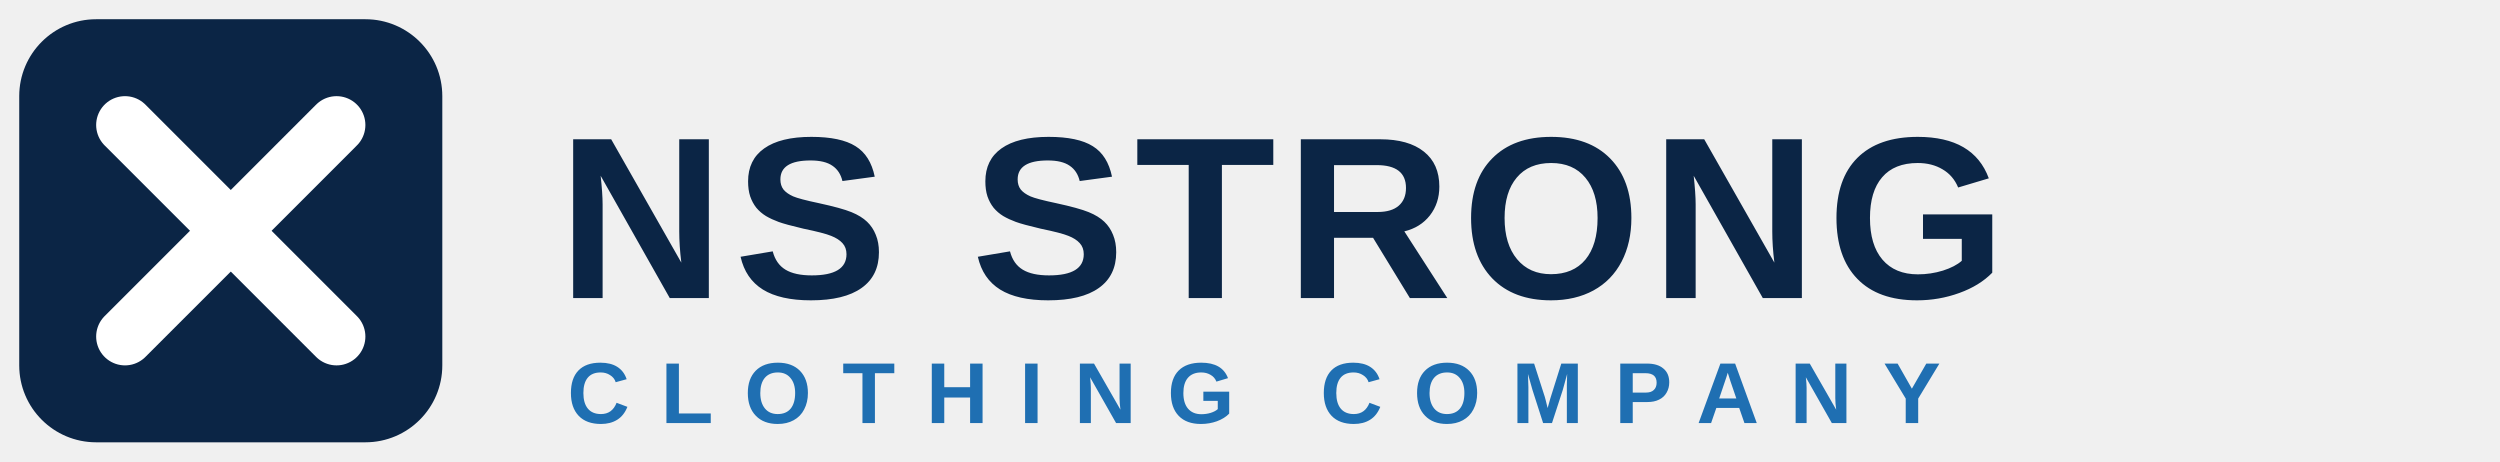
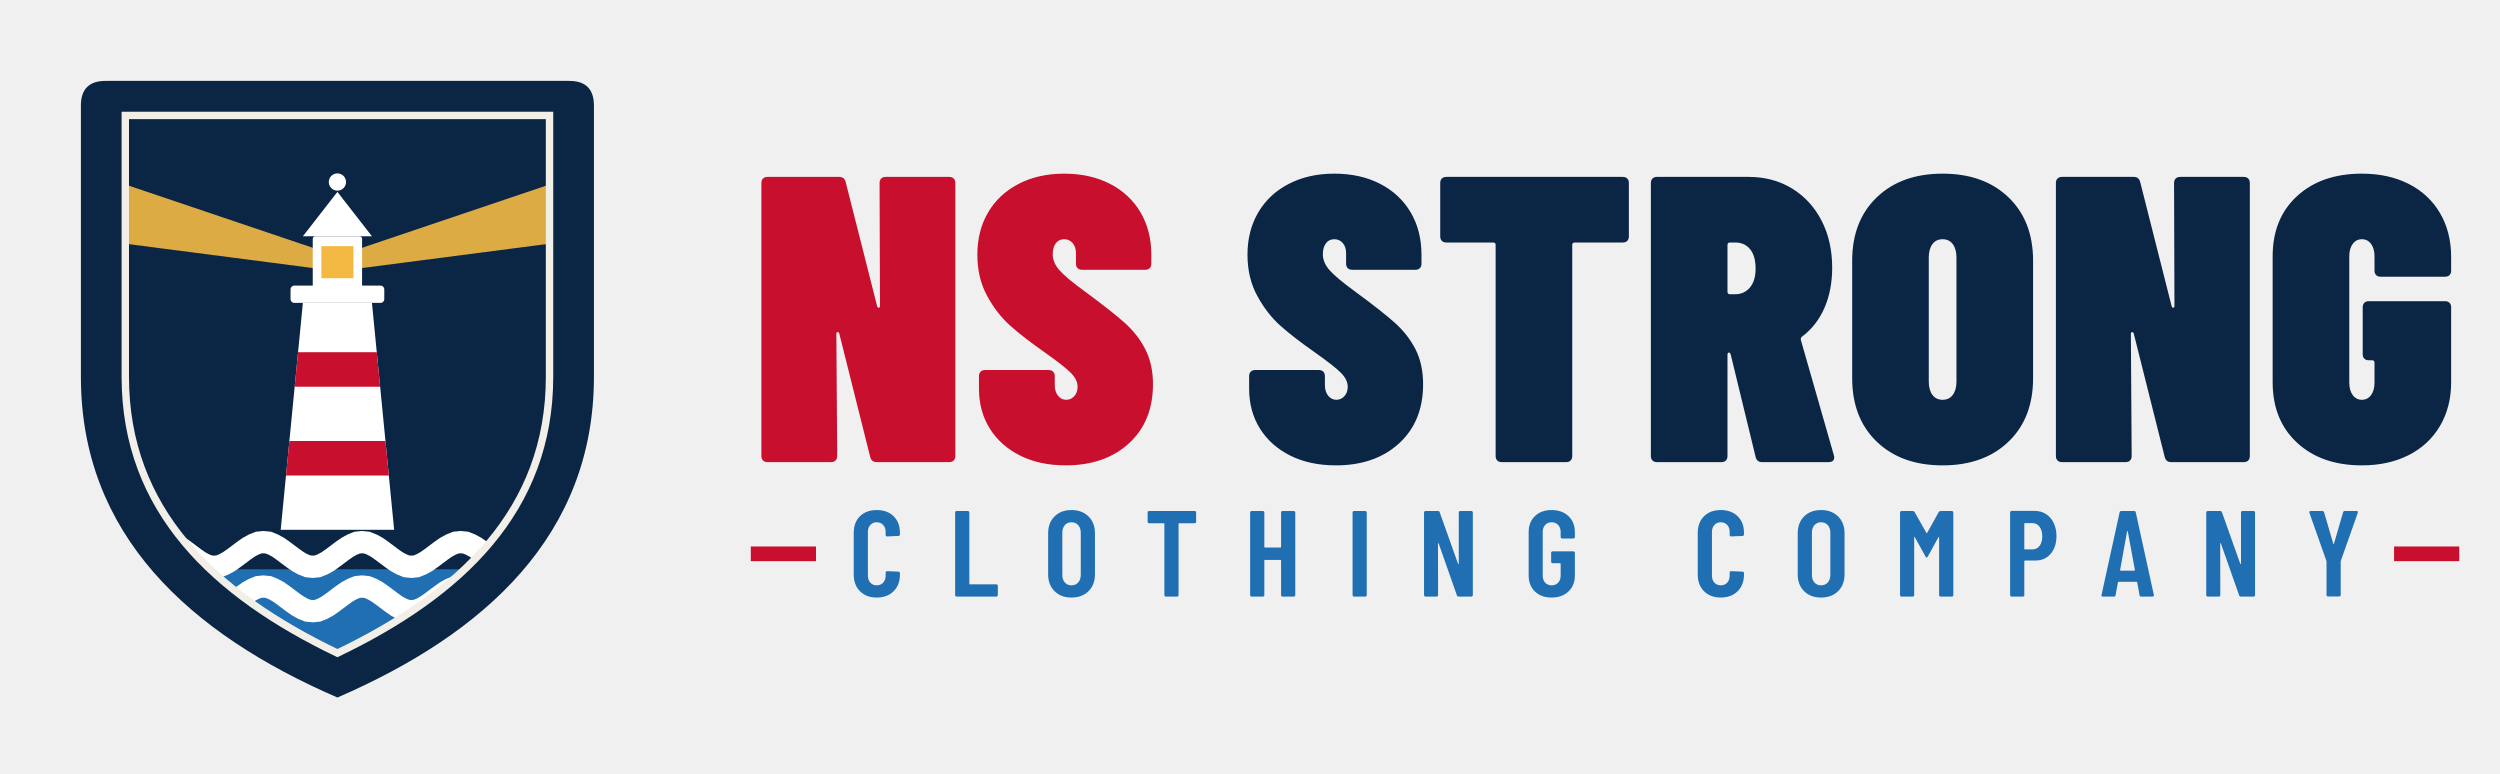
- <svg xmlns="http://www.w3.org/2000/svg" viewBox="0 0 260 48" role="img" aria-label="NS Strong Clothing Co.">
-   <rect x="2" y="2" width="44" height="44" rx="8" fill="#0b2545" />
-   <g stroke="#ffffff" stroke-width="6" stroke-linecap="round">
-     <line x1="13" y1="13" x2="35" y2="35" />
-     <line x1="35" y1="13" x2="13" y2="35" />
+ <svg xmlns="http://www.w3.org/2000/svg" viewBox="0 0 724 224" width="724" height="224" role="img" aria-label="NS Strong Clothing Co.">
+   <g transform="translate(12.00,12.00) scale(0.71429)">
+     <defs>
+       <clipPath id="h-in">
+         <path d="M34,30 H206 V136 C206,190 170,224 120,248 C70,224 34,190 34,136 Z" />
+       </clipPath>
+       <clipPath id="h-tw">
+         <path d="M106,106 L134,106 L143,198 L97,198 Z" />
+       </clipPath>
+     </defs>
+     <path d="M26,16 H214 Q224,16 224,26 V136 C224,200 180,240 120,266 C60,240 16,200 16,136 V26 Q16,16 26,16 Z" fill="#0B2545" />
+     <g clip-path="url(#h-in)">
+       <path d="M111,84 L34,58 L34,82 L111,92 Z" fill="#F4B942" opacity=".9" />
+       <path d="M129,84 L206,58 L206,82 L129,92 Z" fill="#F4B942" opacity=".9" />
+       <rect x="0" y="214" width="240" height="60" fill="#1F6FB2" />
+       <g stroke="#FFFFFF">
+         <path d="M20.0,208.0 L22.0,209.5 L24.0,210.9 L26.0,212.0 L28.0,212.8 L30.0,213.0 L32.0,212.8 L34.0,212.0 L36.0,210.9 L38.0,209.5 L40.0,208.0 L42.0,206.5 L44.0,205.1 L46.0,204.0 L48.0,203.2 L50.0,203.0 L52.0,203.2 L54.0,204.0 L56.0,205.1 L58.0,206.5 L60.0,208.0 L62.0,209.5 L64.0,210.9 L66.0,212.0 L68.0,212.8 L70.0,213.0 L72.0,212.8 L74.0,212.0 L76.0,210.9 L78.0,209.5 L80.0,208.0 L82.0,206.5 L84.0,205.1 L86.0,204.0 L88.0,203.2 L90.0,203.0 L92.0,203.2 L94.0,204.0 L96.0,205.1 L98.0,206.5 L100.0,208.0 L102.0,209.5 L104.0,210.9 L106.0,212.0 L108.0,212.8 L110.0,213.0 L112.0,212.8 L114.0,212.0 L116.0,210.9 L118.0,209.5 L120.0,208.0 L122.0,206.5 L124.0,205.1 L126.0,204.0 L128.0,203.2 L130.0,203.0 L132.0,203.2 L134.0,204.0 L136.0,205.1 L138.0,206.5 L140.0,208.0 L142.0,209.5 L144.0,210.9 L146.0,212.0 L148.0,212.8 L150.0,213.0 L152.0,212.8 L154.0,212.0 L156.0,210.9 L158.0,209.5 L160.0,208.0 L162.0,206.5 L164.0,205.1 L166.0,204.0 L168.0,203.2 L170.0,203.0 L172.0,203.2 L174.0,204.0 L176.0,205.1 L178.0,206.5 L180.0,208.0 L182.0,209.5 L184.0,210.9 L186.0,212.0 L188.0,212.8 L190.0,213.0 L192.0,212.8 L194.0,212.0 L196.0,210.9 L198.0,209.5 L200.0,208.0 L202.0,206.5 L204.0,205.1 L206.0,204.0 L208.0,203.2 L210.0,203.0 L212.0,203.2 L214.0,204.0 L216.0,205.1 L218.0,206.5 L220.0,208.0" fill="none" stroke-width="9" stroke-linecap="round" />
+         <path d="M20.0,226.0 L22.0,227.5 L24.0,228.9 L26.0,230.0 L28.0,230.8 L30.0,231.0 L32.0,230.8 L34.0,230.0 L36.0,228.9 L38.0,227.5 L40.0,226.0 L42.0,224.5 L44.0,223.1 L46.0,222.0 L48.0,221.2 L50.0,221.0 L52.0,221.2 L54.0,222.0 L56.0,223.1 L58.0,224.5 L60.0,226.0 L62.0,227.5 L64.0,228.9 L66.0,230.0 L68.0,230.8 L70.0,231.0 L72.0,230.8 L74.0,230.0 L76.0,228.9 L78.0,227.5 L80.0,226.0 L82.0,224.5 L84.0,223.1 L86.0,222.0 L88.0,221.2 L90.0,221.0 L92.0,221.2 L94.0,222.0 L96.0,223.1 L98.0,224.5 L100.0,226.0 L102.0,227.5 L104.0,228.9 L106.0,230.0 L108.0,230.8 L110.0,231.0 L112.0,230.8 L114.0,230.0 L116.0,228.9 L118.0,227.5 L120.0,226.0 L122.0,224.5 L124.0,223.1 L126.0,222.0 L128.0,221.2 L130.0,221.0 L132.0,221.2 L134.0,222.0 L136.0,223.1 L138.0,224.5 L140.0,226.0 L142.0,227.5 L144.0,228.9 L146.0,230.0 L148.0,230.8 L150.0,231.0 L152.0,230.8 L154.0,230.0 L156.0,228.9 L158.0,227.5 L160.0,226.0 L162.0,224.5 L164.0,223.1 L166.0,222.0 L168.0,221.2 L170.0,221.0 L172.0,221.2 L174.0,222.0 L176.0,223.1 L178.0,224.5 L180.0,226.0 L182.0,227.5 L184.0,228.9 L186.0,230.0 L188.0,230.8 L190.0,231.0 L192.0,230.8 L194.0,230.0 L196.0,228.9 L198.0,227.5 L200.0,226.0 L202.0,224.5 L204.0,223.1 L206.0,222.0 L208.0,221.2 L210.0,221.0 L212.0,221.2 L214.0,222.0 L216.0,223.1 L218.0,224.5 L220.0,226.0" fill="none" stroke-width="9" stroke-linecap="round" />
+       </g>
+     </g>
+     <g fill="#FFFFFF">
+       <path d="M106,79 L120,61 L134,79 Z" />
+       <circle cx="120" cy="57" r="3.5" />
+       <rect x="110" y="79" width="20" height="21" rx="1" />
+       <rect x="101" y="99" width="38" height="7" rx="1.5" />
+       <path d="M106,106 L134,106 L143,198 L97,198 Z" />
+     </g>
+     <rect x="113.5" y="83" width="13" height="13" fill="#F4B942" />
+     <g clip-path="url(#h-tw)" fill="#C8102E">
+       <rect x="90" y="126" width="60" height="14" />
+       <rect x="90" y="162" width="60" height="14" />
+     </g>
+     <path d="M34,30 H206 V136 C206,190 170,224 120,248 C70,224 34,190 34,136 Z" fill="none" stroke="#F2EFE8" stroke-width="3" />
+     <g clip-path="url(#h-in)">
+       <path d="M20,216 L220,216 L220,274 L20,274 Z" fill="#1F6FB2" opacity="0" />
+     </g>
  </g>
-   <text x="58" y="31" font-family="Arial Black,Arial,sans-serif" font-weight="900" font-size="24" fill="#0b2545" letter-spacing="1">NS STRONG</text>
-   <text x="59" y="44" font-family="Arial,sans-serif" font-weight="700" font-size="9" fill="#1f6fb2" letter-spacing="3.2">CLOTHING COMPANY</text>
+   <g transform="translate(217.43,51.23)">
+     <g transform="translate(0.00,0.00)">
+       <path d="M39.06 -82.6H57.47Q58.29 -82.6 58.76 -82.13Q59.24 -81.66 59.24 -80.83V-1.77Q59.24 -0.94 58.76 -0.47Q58.29 0 57.47 0H36.46Q34.93 0 34.57 -1.53L25.61 -37.29Q25.49 -37.64 25.13 -37.64Q24.78 -37.64 24.78 -37.17L25.02 -1.77Q25.02 -0.94 24.54 -0.47Q24.07 0 23.25 0H4.84Q4.01 0 3.54 -0.47Q3.07 -0.94 3.07 -1.77V-80.83Q3.07 -81.66 3.54 -82.13Q4.01 -82.6 4.84 -82.6H25.61Q27.14 -82.6 27.49 -81.07L36.58 -45.19Q36.7 -44.72 37.05 -44.72Q37.41 -44.72 37.41 -45.19L37.29 -80.83Q37.29 -81.66 37.76 -82.13Q38.23 -82.6 39.06 -82.6Z M66.08 -21.24V-24.9Q66.08 -25.72 66.55 -26.2Q67.02 -26.67 67.85 -26.67H86.26Q87.08 -26.67 87.56 -26.2Q88.03 -25.72 88.03 -24.9V-22.3Q88.03 -20.41 88.97 -19.23Q89.92 -18.05 91.33 -18.05Q92.75 -18.05 93.69 -19.12Q94.64 -20.18 94.64 -21.83Q94.64 -23.84 92.75 -25.78Q90.86 -27.73 84.84 -31.98Q78.94 -36.11 75.11 -39.53Q71.27 -42.95 68.44 -48.14Q65.61 -53.34 65.61 -60.06Q65.61 -67.02 68.73 -72.33Q71.86 -77.64 77.58 -80.59Q83.31 -83.54 90.74 -83.54Q98.29 -83.54 104.02 -80.59Q109.74 -77.64 112.87 -72.33Q115.99 -67.02 115.99 -60.06V-57.47Q115.99 -56.64 115.52 -56.17Q115.05 -55.7 114.22 -55.7H95.93Q95.11 -55.7 94.64 -56.17Q94.16 -56.64 94.16 -57.47V-60.53Q94.16 -62.3 93.22 -63.42Q92.28 -64.55 90.74 -64.55Q89.21 -64.55 88.32 -63.37Q87.44 -62.19 87.44 -60.18Q87.44 -57.82 89.33 -55.64Q91.21 -53.45 96.88 -49.32Q104.43 -43.78 108.26 -40.36Q112.1 -36.93 114.28 -32.63Q116.47 -28.32 116.47 -22.54Q116.47 -11.8 109.5 -5.43Q102.54 0.94 91.21 0.94Q83.66 0.94 78 -1.89Q72.33 -4.72 69.21 -9.73Q66.08 -14.75 66.08 -21.24Z" transform="translate(0,82.60)" fill="#C8102E" />
+       <path d="M2.6 -21.24V-24.9Q2.6 -25.72 3.07 -26.2Q3.54 -26.67 4.37 -26.67H22.77Q23.6 -26.67 24.07 -26.2Q24.54 -25.72 24.54 -24.9V-22.3Q24.54 -20.41 25.49 -19.23Q26.43 -18.05 27.85 -18.05Q29.26 -18.05 30.21 -19.12Q31.15 -20.18 31.15 -21.83Q31.15 -23.84 29.26 -25.78Q27.38 -27.73 21.36 -31.98Q15.46 -36.11 11.62 -39.53Q7.79 -42.95 4.96 -48.14Q2.12 -53.34 2.12 -60.06Q2.12 -67.02 5.25 -72.33Q8.38 -77.64 14.1 -80.59Q19.82 -83.54 27.26 -83.54Q34.81 -83.54 40.53 -80.59Q46.26 -77.64 49.38 -72.33Q52.51 -67.02 52.51 -60.06V-57.47Q52.51 -56.64 52.04 -56.17Q51.57 -55.7 50.74 -55.7H32.45Q31.62 -55.7 31.15 -56.17Q30.68 -56.64 30.68 -57.47V-60.53Q30.68 -62.3 29.74 -63.42Q28.79 -64.55 27.26 -64.55Q25.72 -64.55 24.84 -63.37Q23.95 -62.19 23.95 -60.18Q23.95 -57.82 25.84 -55.64Q27.73 -53.45 33.39 -49.32Q40.95 -43.78 44.78 -40.36Q48.62 -36.93 50.8 -32.63Q52.98 -28.32 52.98 -22.54Q52.98 -11.8 46.02 -5.43Q39.06 0.94 27.73 0.94Q20.18 0.94 14.51 -1.89Q8.85 -4.72 5.72 -9.73Q2.6 -14.75 2.6 -21.24Z M112.57 -80.83V-65.37Q112.57 -64.55 112.1 -64.07Q111.63 -63.6 110.8 -63.6H96.88Q96.17 -63.6 96.17 -62.89V-1.77Q96.17 -0.94 95.7 -0.47Q95.23 0 94.4 0H75.76Q74.93 0 74.46 -0.47Q73.99 -0.94 73.99 -1.77V-62.89Q73.99 -63.6 73.28 -63.6H59.71Q58.88 -63.6 58.41 -64.07Q57.94 -64.55 57.94 -65.37V-80.83Q57.94 -81.66 58.41 -82.13Q58.88 -82.6 59.71 -82.6H110.8Q111.63 -82.6 112.1 -82.13Q112.57 -81.66 112.57 -80.83Z M149.27 -1.53 142.07 -31.15Q141.84 -31.74 141.6 -31.74Q141.13 -31.74 141.13 -31.03V-1.77Q141.13 -0.94 140.66 -0.47Q140.18 0 139.36 0H120.71Q119.89 0 119.42 -0.47Q118.94 -0.94 118.94 -1.77V-80.83Q118.94 -81.66 119.42 -82.13Q119.89 -82.6 120.71 -82.6H147.26Q154.34 -82.6 159.83 -79.24Q165.32 -75.87 168.39 -69.91Q171.45 -63.96 171.45 -56.29Q171.45 -49.8 169.21 -44.66Q166.97 -39.53 162.72 -36.34Q162.25 -35.99 162.37 -35.4L171.93 -2.01Q172.04 -1.77 172.04 -1.42Q172.04 0 170.39 0H151.16Q149.62 0 149.27 -1.53ZM141.84 -63.6Q141.13 -63.6 141.13 -62.89V-49.32Q141.13 -48.62 141.84 -48.62H143.37Q145.97 -48.62 147.62 -50.56Q149.27 -52.51 149.27 -56.05Q149.27 -59.71 147.68 -61.66Q146.08 -63.6 143.37 -63.6Z M177.24 -24.31V-58.29Q177.24 -69.86 184.38 -76.7Q191.51 -83.54 203.43 -83.54Q215.35 -83.54 222.49 -76.7Q229.63 -69.86 229.63 -58.29V-24.31Q229.63 -12.74 222.49 -5.9Q215.35 0.94 203.43 0.94Q191.51 0.94 184.38 -5.9Q177.24 -12.74 177.24 -24.31ZM207.44 -23.36V-59.24Q207.44 -61.71 206.38 -63.13Q205.32 -64.55 203.43 -64.55Q201.54 -64.55 200.48 -63.13Q199.42 -61.71 199.42 -59.24V-23.36Q199.42 -20.89 200.48 -19.47Q201.54 -18.05 203.43 -18.05Q205.32 -18.05 206.38 -19.47Q207.44 -20.89 207.44 -23.36Z M272.23 -82.6H290.63Q291.46 -82.6 291.93 -82.13Q292.4 -81.66 292.4 -80.83V-1.77Q292.4 -0.94 291.93 -0.47Q291.46 0 290.63 0H269.63Q268.1 0 267.74 -1.53L258.77 -37.29Q258.66 -37.64 258.3 -37.64Q257.95 -37.64 257.95 -37.17L258.18 -1.77Q258.18 -0.94 257.71 -0.47Q257.24 0 256.41 0H238.01Q237.18 0 236.71 -0.47Q236.24 -0.94 236.24 -1.77V-80.83Q236.24 -81.66 236.71 -82.13Q237.18 -82.6 238.01 -82.6H258.77Q260.31 -82.6 260.66 -81.07L269.75 -45.19Q269.87 -44.72 270.22 -44.72Q270.57 -44.72 270.57 -45.19L270.46 -80.83Q270.46 -81.66 270.93 -82.13Q271.4 -82.6 272.23 -82.6Z M299.01 -23.13V-59.59Q299.01 -70.56 306.09 -77.05Q313.17 -83.54 324.85 -83.54Q332.52 -83.54 338.37 -80.59Q344.21 -77.64 347.45 -72.16Q350.7 -66.67 350.7 -59.35V-55.46Q350.7 -54.63 350.22 -54.16Q349.75 -53.69 348.93 -53.69H330.28Q329.46 -53.69 328.98 -54.16Q328.51 -54.63 328.51 -55.46V-59.59Q328.51 -61.83 327.51 -63.19Q326.51 -64.55 324.85 -64.55Q323.2 -64.55 322.2 -63.19Q321.2 -61.83 321.2 -59.59V-23.01Q321.2 -20.77 322.2 -19.41Q323.2 -18.05 324.85 -18.05Q326.51 -18.05 327.51 -19.41Q328.51 -20.77 328.51 -23.01V-28.79Q328.51 -29.5 327.8 -29.5H326.86Q326.03 -29.5 325.56 -29.97Q325.09 -30.44 325.09 -31.27V-44.84Q325.09 -45.67 325.56 -46.14Q326.03 -46.61 326.86 -46.61H348.93Q349.75 -46.61 350.22 -46.14Q350.7 -45.67 350.7 -44.84V-23.13Q350.7 -15.93 347.45 -10.44Q344.21 -4.96 338.37 -2.01Q332.52 0.94 324.85 0.94Q313.17 0.94 306.09 -5.61Q299.01 -12.15 299.01 -23.13Z" transform="translate(141.72,82.60)" fill="#0B2545" />
+       <path d="M1.49 -6.37V-18.44Q1.49 -21.49 3.31 -23.28Q5.13 -25.06 8.14 -25.06Q11.19 -25.06 13.03 -23.28Q14.87 -21.49 14.87 -18.44V-18.02Q14.87 -17.84 14.74 -17.7Q14.62 -17.56 14.44 -17.56L11.15 -17.42Q10.73 -17.42 10.73 -17.84V-18.73Q10.73 -19.97 10.02 -20.74Q9.31 -21.52 8.14 -21.52Q7.01 -21.52 6.3 -20.74Q5.59 -19.97 5.59 -18.73V-6.05Q5.59 -4.81 6.3 -4.04Q7.01 -3.26 8.14 -3.26Q9.31 -3.26 10.02 -4.04Q10.73 -4.81 10.73 -6.05V-6.94Q10.73 -7.12 10.85 -7.24Q10.97 -7.36 11.15 -7.36L14.44 -7.22Q14.62 -7.22 14.74 -7.1Q14.87 -6.97 14.87 -6.8V-6.37Q14.87 -3.36 13.03 -1.54Q11.19 0.28 8.14 0.28Q5.13 0.28 3.31 -1.54Q1.49 -3.36 1.49 -6.37Z M30.86 -0.42V-24.36Q30.86 -24.53 30.98 -24.66Q31.11 -24.78 31.29 -24.78H34.54Q34.72 -24.78 34.84 -24.66Q34.97 -24.53 34.97 -24.36V-3.72Q34.97 -3.54 35.14 -3.54H42.79Q42.97 -3.54 43.09 -3.42Q43.22 -3.29 43.22 -3.12V-0.42Q43.22 -0.25 43.09 -0.12Q42.97 0 42.79 0H31.29Q31.11 0 30.98 -0.12Q30.86 -0.25 30.86 -0.42Z M57.79 -6.44V-18.34Q57.79 -21.38 59.65 -23.22Q61.51 -25.06 64.55 -25.06Q67.6 -25.06 69.47 -23.22Q71.35 -21.38 71.35 -18.34V-6.44Q71.35 -3.4 69.47 -1.56Q67.6 0.28 64.55 0.28Q61.51 0.28 59.65 -1.56Q57.79 -3.4 57.79 -6.44ZM67.24 -6.27V-18.51Q67.24 -19.86 66.5 -20.69Q65.76 -21.52 64.55 -21.52Q63.35 -21.52 62.62 -20.69Q61.9 -19.86 61.9 -18.51V-6.27Q61.9 -4.92 62.62 -4.09Q63.35 -3.26 64.55 -3.26Q65.76 -3.26 66.5 -4.09Q67.24 -4.92 67.24 -6.27Z M100.65 -24.36V-21.66Q100.65 -21.49 100.53 -21.36Q100.41 -21.24 100.23 -21.24H95.73Q95.56 -21.24 95.56 -21.06V-0.42Q95.56 -0.25 95.43 -0.12Q95.31 0 95.13 0H91.87Q91.7 0 91.57 -0.12Q91.45 -0.25 91.45 -0.42V-21.06Q91.45 -21.24 91.27 -21.24H87.03Q86.85 -21.24 86.72 -21.36Q86.6 -21.49 86.6 -21.66V-24.36Q86.6 -24.53 86.72 -24.66Q86.85 -24.78 87.03 -24.78H100.23Q100.41 -24.78 100.53 -24.66Q100.65 -24.53 100.65 -24.36Z M125.67 -24.78H128.93Q129.11 -24.78 129.23 -24.66Q129.36 -24.53 129.36 -24.36V-0.42Q129.36 -0.25 129.23 -0.12Q129.11 0 128.93 0H125.67Q125.5 0 125.37 -0.12Q125.25 -0.25 125.25 -0.42V-10.44Q125.25 -10.62 125.07 -10.62H120.58Q120.4 -10.62 120.4 -10.44V-0.42Q120.4 -0.25 120.28 -0.12Q120.15 0 119.97 0H116.72Q116.54 0 116.42 -0.12Q116.29 -0.25 116.29 -0.42V-24.36Q116.29 -24.53 116.42 -24.66Q116.54 -24.78 116.72 -24.78H119.97Q120.15 -24.78 120.28 -24.66Q120.4 -24.53 120.4 -24.36V-14.37Q120.4 -14.2 120.58 -14.2H125.07Q125.25 -14.2 125.25 -14.37V-24.36Q125.25 -24.53 125.37 -24.66Q125.5 -24.78 125.67 -24.78Z M145.95 -0.42V-24.36Q145.95 -24.53 146.07 -24.66Q146.2 -24.78 146.38 -24.78H149.63Q149.81 -24.78 149.93 -24.66Q150.06 -24.53 150.06 -24.36V-0.42Q150.06 -0.25 149.93 -0.12Q149.81 0 149.63 0H146.38Q146.2 0 146.07 -0.12Q145.95 -0.25 145.95 -0.42Z M177.13 -24.78H180.35Q180.53 -24.78 180.65 -24.66Q180.78 -24.53 180.78 -24.36V-0.42Q180.78 -0.25 180.65 -0.12Q180.53 0 180.35 0H176.63Q176.28 0 176.17 -0.35L170.9 -15.36Q170.86 -15.47 170.78 -15.45Q170.69 -15.43 170.69 -15.33L170.72 -0.42Q170.72 -0.25 170.6 -0.12Q170.47 0 170.3 0H167.08Q166.9 0 166.78 -0.12Q166.65 -0.25 166.65 -0.42V-24.36Q166.65 -24.53 166.78 -24.66Q166.9 -24.78 167.08 -24.78H170.72Q171.08 -24.78 171.18 -24.43L176.49 -9.52Q176.53 -9.42 176.62 -9.43Q176.71 -9.45 176.71 -9.56V-24.36Q176.71 -24.53 176.83 -24.66Q176.95 -24.78 177.13 -24.78Z M196.95 -6.12V-18.66Q196.95 -21.56 198.77 -23.31Q200.59 -25.06 203.6 -25.06Q206.61 -25.06 208.47 -23.31Q210.33 -21.56 210.33 -18.62V-17.24Q210.33 -17.06 210.2 -16.94Q210.08 -16.82 209.9 -16.82H206.65Q206.47 -16.82 206.34 -16.94Q206.22 -17.06 206.22 -17.24V-18.69Q206.22 -19.97 205.5 -20.74Q204.77 -21.52 203.6 -21.52Q202.43 -21.52 201.72 -20.74Q201.02 -19.97 201.02 -18.69V-6.09Q201.02 -4.81 201.72 -4.04Q202.43 -3.26 203.6 -3.26Q204.77 -3.26 205.5 -4.04Q206.22 -4.81 206.22 -6.09V-9.49Q206.22 -9.66 206.04 -9.66H203.88Q203.71 -9.66 203.58 -9.79Q203.46 -9.91 203.46 -10.09V-12.67Q203.46 -12.85 203.58 -12.97Q203.71 -13.1 203.88 -13.1H209.9Q210.08 -13.1 210.2 -12.97Q210.33 -12.85 210.33 -12.67V-6.12Q210.33 -3.22 208.47 -1.47Q206.61 0.28 203.6 0.28Q200.59 0.28 198.77 -1.47Q196.95 -3.22 196.95 -6.12Z  M245.92 -6.37V-18.44Q245.92 -21.49 247.75 -23.28Q249.57 -25.06 252.58 -25.06Q255.62 -25.06 257.46 -23.28Q259.31 -21.49 259.31 -18.44V-18.02Q259.31 -17.84 259.18 -17.7Q259.06 -17.56 258.88 -17.56L255.59 -17.42Q255.16 -17.42 255.16 -17.84V-18.73Q255.16 -19.97 254.46 -20.74Q253.75 -21.52 252.58 -21.52Q251.45 -21.52 250.74 -20.74Q250.03 -19.97 250.03 -18.73V-6.05Q250.03 -4.81 250.74 -4.04Q251.45 -3.26 252.58 -3.26Q253.75 -3.26 254.46 -4.04Q255.16 -4.81 255.16 -6.05V-6.94Q255.16 -7.12 255.29 -7.24Q255.41 -7.36 255.59 -7.36L258.88 -7.22Q259.06 -7.22 259.18 -7.1Q259.31 -6.97 259.31 -6.8V-6.37Q259.31 -3.36 257.46 -1.54Q255.62 0.28 252.58 0.28Q249.57 0.28 247.75 -1.54Q245.92 -3.36 245.92 -6.37Z M274.87 -6.44V-18.34Q274.87 -21.38 276.73 -23.22Q278.59 -25.06 281.63 -25.06Q284.68 -25.06 286.56 -23.22Q288.43 -21.38 288.43 -18.34V-6.44Q288.43 -3.4 286.56 -1.56Q284.68 0.28 281.63 0.28Q278.59 0.28 276.73 -1.56Q274.87 -3.4 274.87 -6.44ZM284.32 -6.27V-18.51Q284.32 -19.86 283.58 -20.69Q282.84 -21.52 281.63 -21.52Q280.43 -21.52 279.71 -20.69Q278.98 -19.86 278.98 -18.51V-6.27Q278.98 -4.92 279.71 -4.09Q280.43 -3.26 281.63 -3.26Q282.84 -3.26 283.58 -4.09Q284.32 -4.92 284.32 -6.27Z M316.25 -24.78H319.5Q319.68 -24.78 319.81 -24.66Q319.93 -24.53 319.93 -24.36V-0.42Q319.93 -0.25 319.81 -0.12Q319.68 0 319.5 0H316.25Q316.07 0 315.95 -0.12Q315.82 -0.25 315.82 -0.42V-17.13Q315.82 -17.28 315.75 -17.28Q315.68 -17.28 315.61 -17.17L312.53 -11.58Q312.35 -11.29 312.21 -11.29Q312.07 -11.29 311.89 -11.58L308.81 -17.17Q308.74 -17.28 308.67 -17.28Q308.6 -17.28 308.6 -17.13V-0.42Q308.6 -0.25 308.48 -0.12Q308.35 0 308.18 0H304.92Q304.74 0 304.62 -0.12Q304.5 -0.25 304.5 -0.42V-24.36Q304.5 -24.53 304.62 -24.66Q304.74 -24.78 304.92 -24.78H308.18Q308.53 -24.78 308.71 -24.5L312.14 -18.44Q312.25 -18.3 312.35 -18.44L315.72 -24.5Q315.89 -24.78 316.25 -24.78Z M349.8 -17.52Q349.8 -14.34 348.12 -12.39Q346.44 -10.44 343.68 -10.44H340.67Q340.49 -10.44 340.49 -10.27V-0.42Q340.49 -0.25 340.37 -0.12Q340.24 0 340.06 0H336.81Q336.63 0 336.51 -0.12Q336.38 -0.25 336.38 -0.42V-24.39Q336.38 -24.57 336.51 -24.69Q336.63 -24.82 336.81 -24.82H343.46Q345.34 -24.82 346.77 -23.9Q348.21 -22.97 349 -21.31Q349.8 -19.65 349.8 -17.52ZM345.69 -17.42Q345.69 -19.19 344.9 -20.23Q344.1 -21.28 342.79 -21.28H340.67Q340.49 -21.28 340.49 -21.1V-13.84Q340.49 -13.66 340.67 -13.66H342.79Q344.1 -13.66 344.9 -14.67Q345.69 -15.68 345.69 -17.42Z M373.86 -0.39 373.19 -4.11Q373.19 -4.28 372.98 -4.28H367.81Q367.6 -4.28 367.6 -4.11L366.92 -0.39Q366.89 0 366.46 0H363.24Q362.75 0 362.85 -0.46L368.09 -24.39Q368.16 -24.78 368.55 -24.78H372.31Q372.7 -24.78 372.77 -24.39L378.01 -0.46V-0.32Q378.01 0 377.62 0H374.32Q373.9 0 373.86 -0.39ZM368.41 -7.5H372.34Q372.55 -7.5 372.52 -7.68L370.46 -18.87Q370.43 -18.97 370.36 -18.97Q370.29 -18.97 370.25 -18.87L368.23 -7.68Q368.2 -7.5 368.41 -7.5Z M403.66 -24.78H406.88Q407.06 -24.78 407.18 -24.66Q407.31 -24.53 407.31 -24.36V-0.42Q407.31 -0.25 407.18 -0.12Q407.06 0 406.88 0H403.17Q402.81 0 402.71 -0.35L397.43 -15.36Q397.4 -15.47 397.31 -15.45Q397.22 -15.43 397.22 -15.33L397.25 -0.42Q397.25 -0.25 397.13 -0.12Q397.01 0 396.83 0H393.61Q393.43 0 393.31 -0.12Q393.18 -0.25 393.18 -0.42V-24.36Q393.18 -24.53 393.31 -24.66Q393.43 -24.78 393.61 -24.78H397.25Q397.61 -24.78 397.72 -24.43L403.03 -9.52Q403.06 -9.42 403.15 -9.43Q403.24 -9.45 403.24 -9.56V-24.36Q403.24 -24.53 403.36 -24.66Q403.49 -24.78 403.66 -24.78Z M428.01 -0.46V-10.12L427.97 -10.34L423.05 -24.28Q423.02 -24.36 423.02 -24.46Q423.02 -24.78 423.41 -24.78H426.81Q427.2 -24.78 427.3 -24.43L429.96 -15.33Q429.99 -15.22 430.06 -15.22Q430.13 -15.22 430.17 -15.33L432.82 -24.43Q432.93 -24.78 433.32 -24.78H436.72Q436.93 -24.78 437.04 -24.66Q437.14 -24.53 437.07 -24.28L432.15 -10.34L432.12 -10.12V-0.46Q432.12 -0.28 431.99 -0.16Q431.87 -0.04 431.69 -0.04H428.43Q428.26 -0.04 428.13 -0.16Q428.01 -0.28 428.01 -0.46Z" transform="translate(28.32,121.54)" fill="#1F6FB2" />
+       <rect x="0" y="107.03" width="18.88" height="4.25" fill="#C8102E" />
+       <rect x="475.89" y="107.03" width="18.88" height="4.25" fill="#C8102E" />
+     </g>
+   </g>
</svg>
